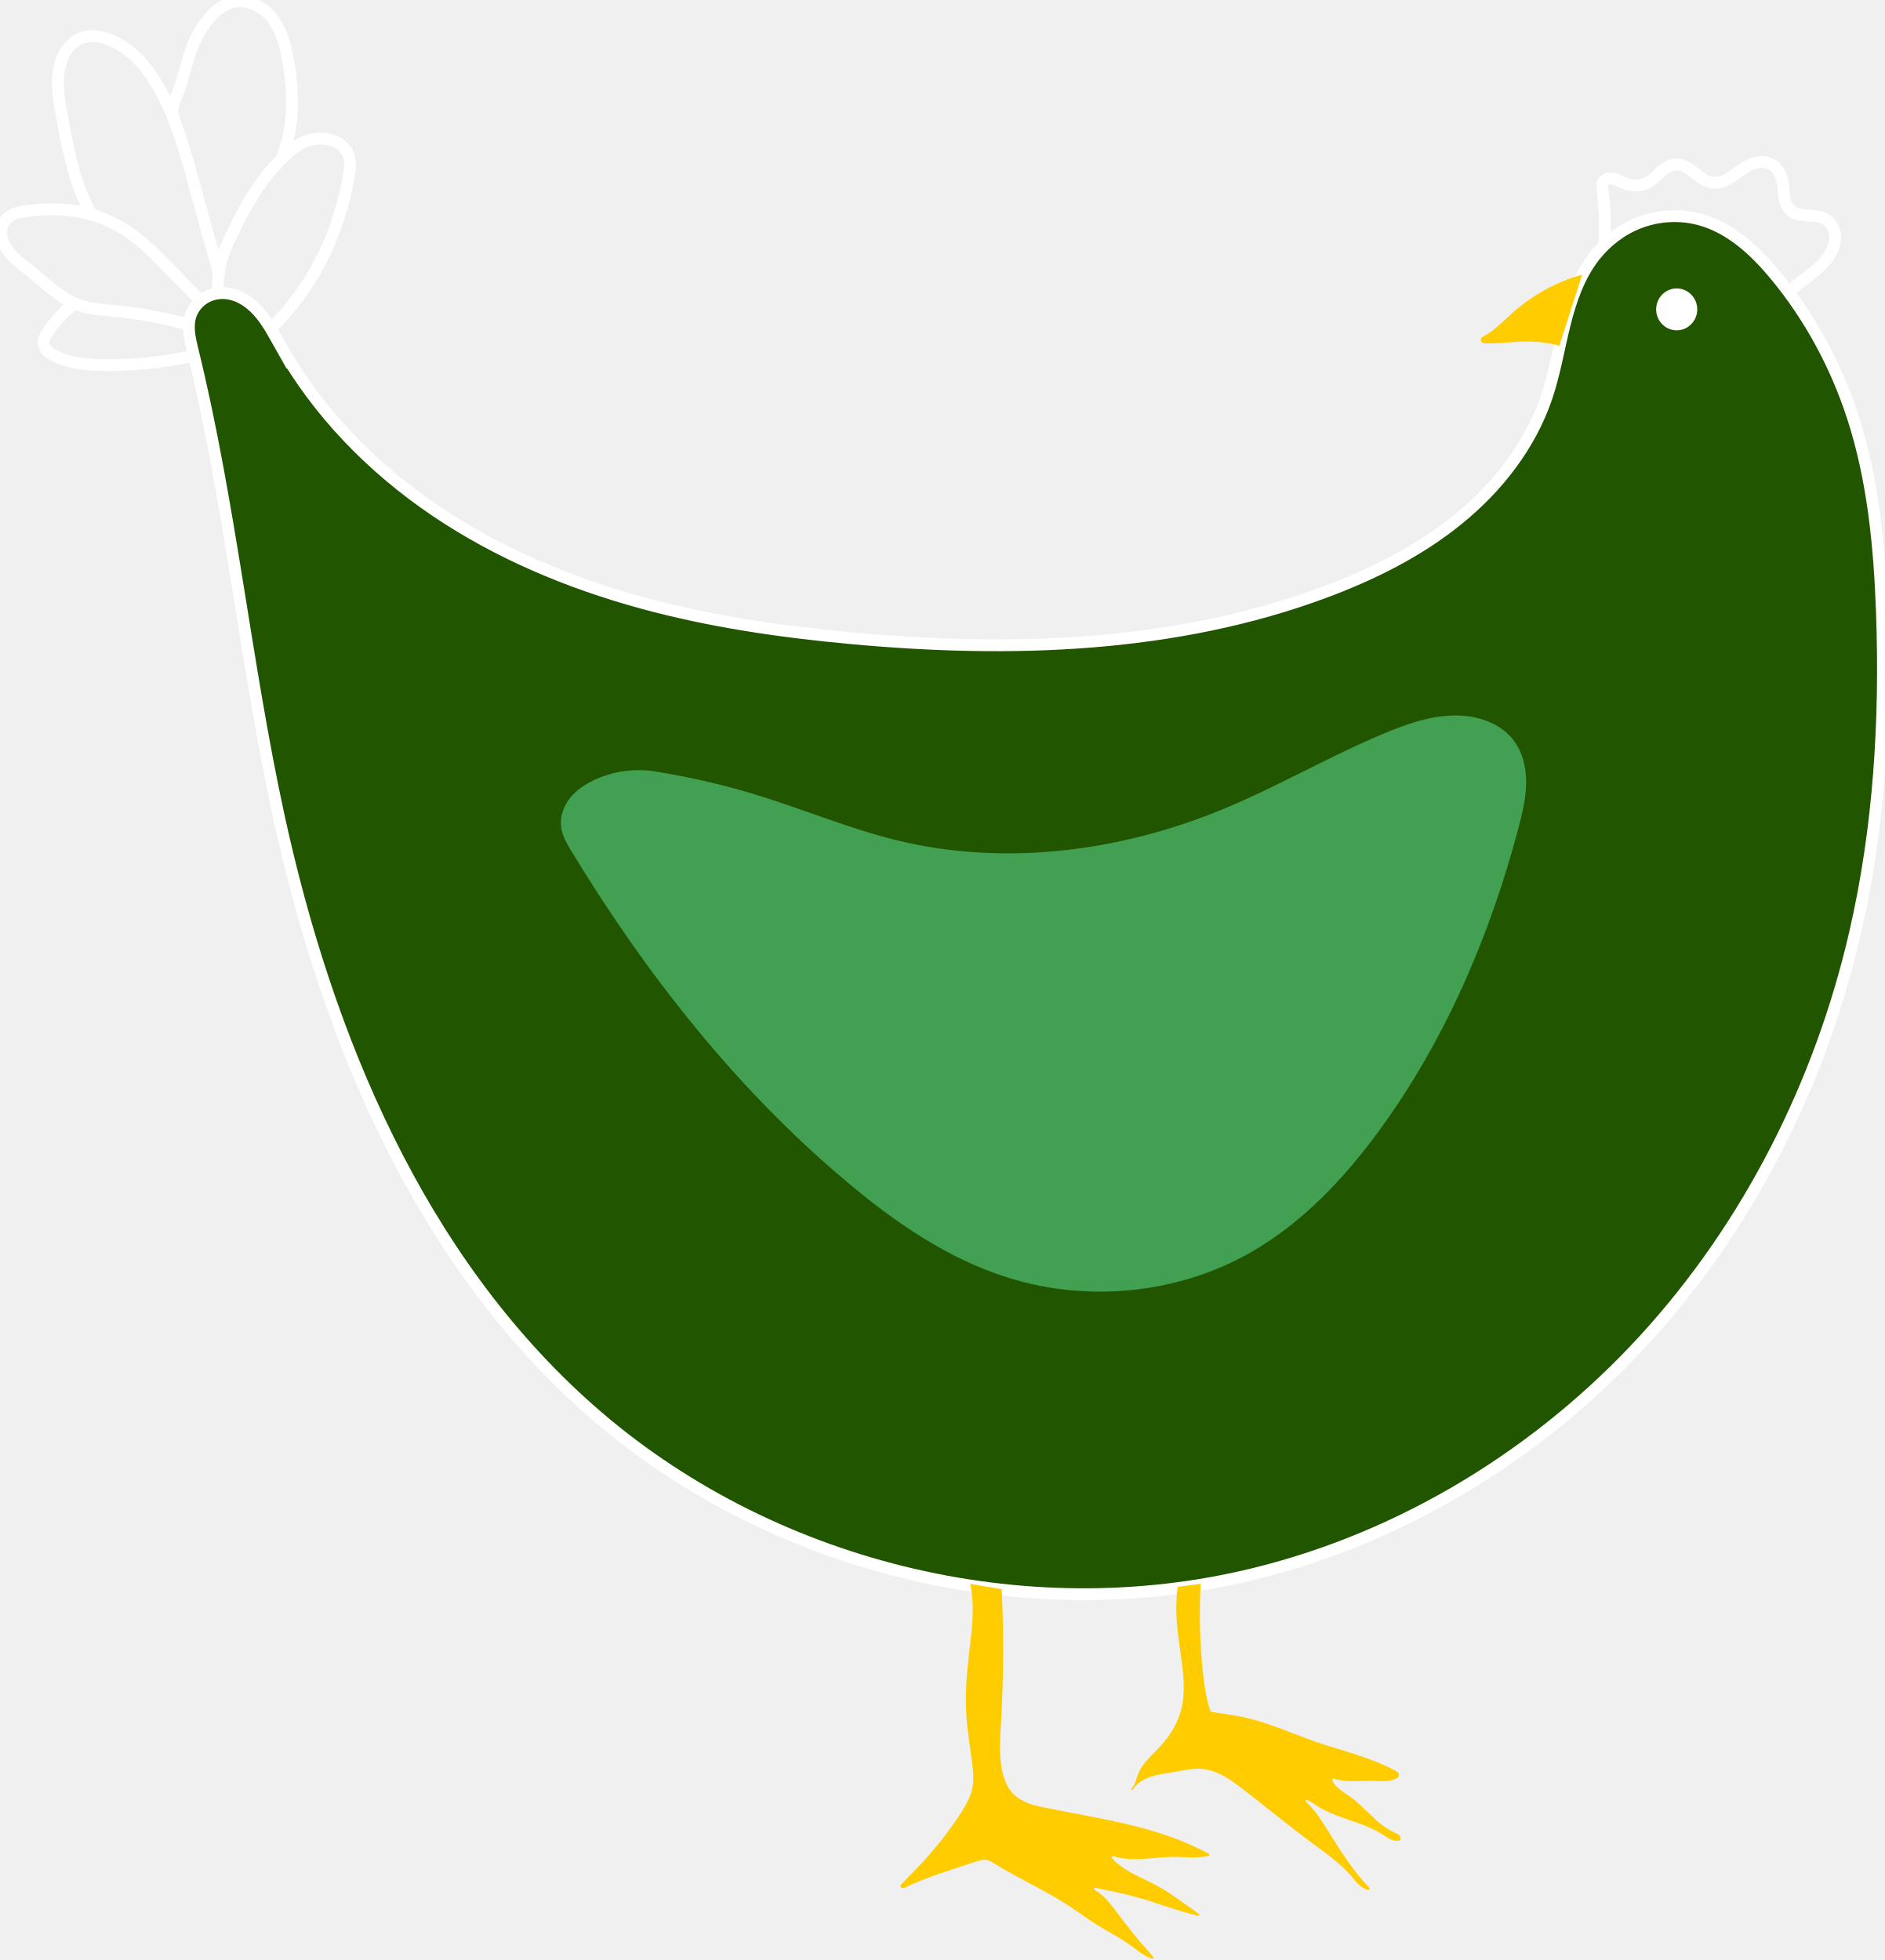
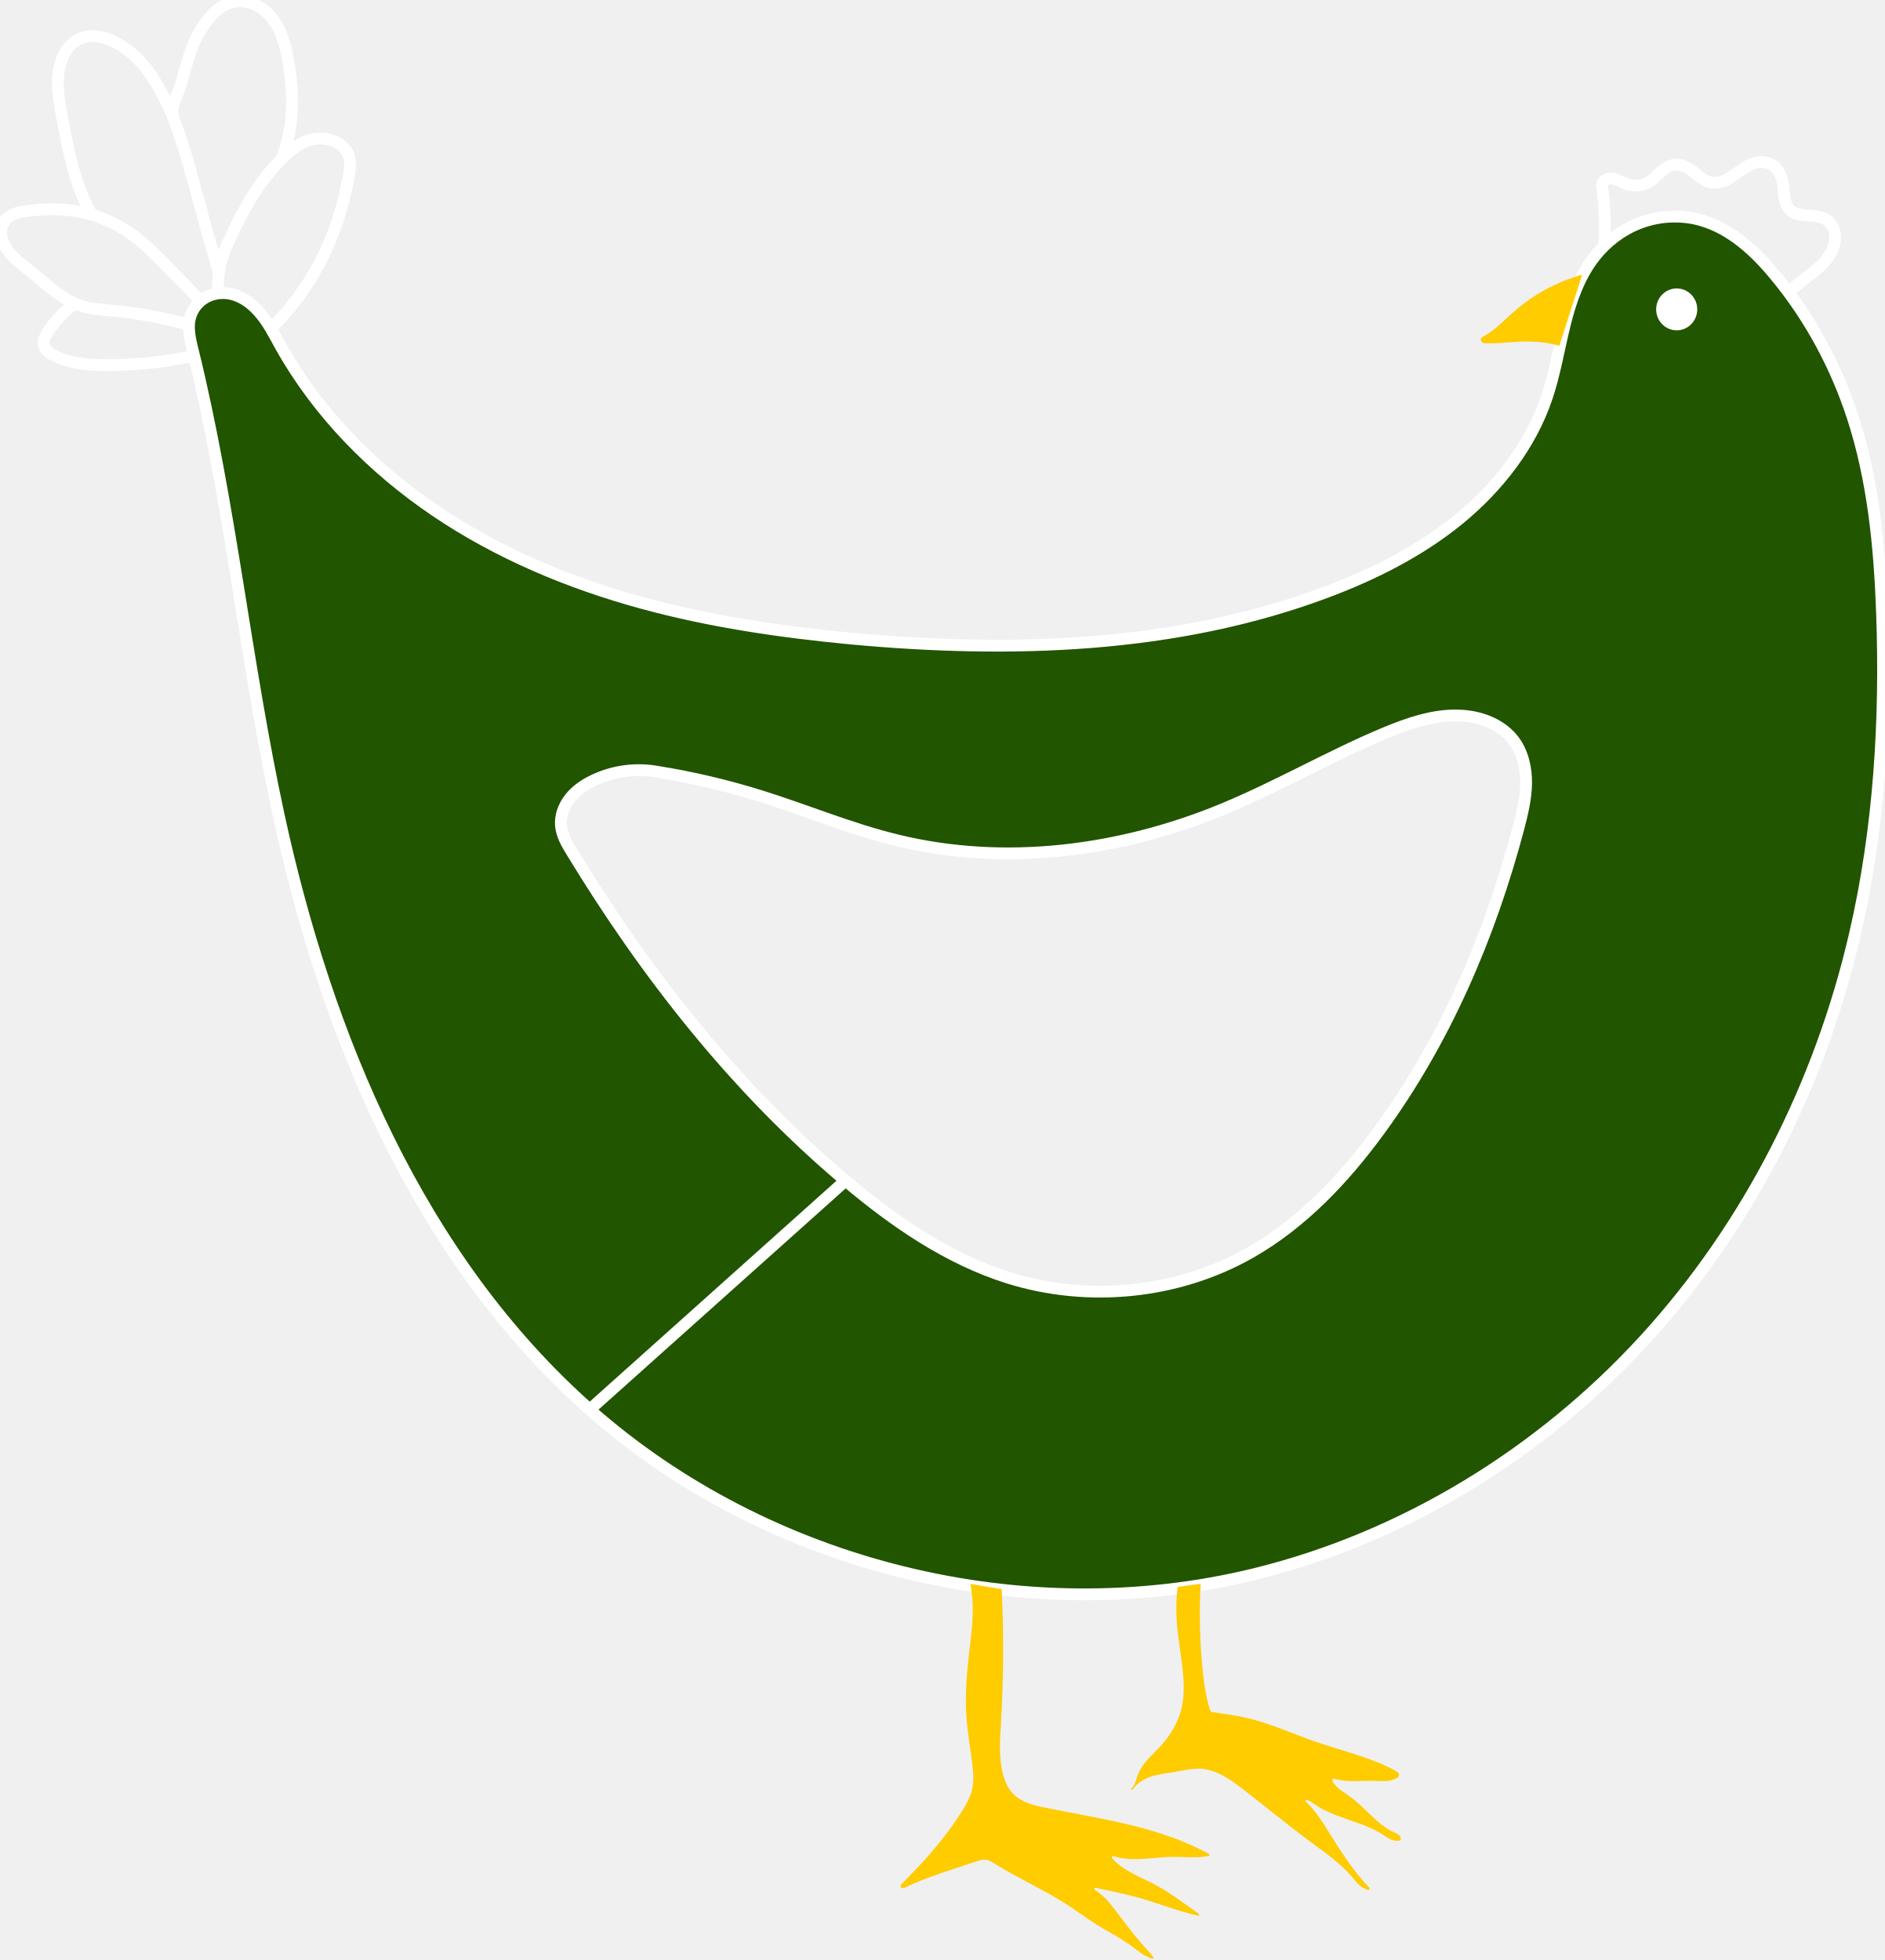
<svg xmlns="http://www.w3.org/2000/svg" width="16mm" height="16.645mm" viewBox="0 0 16 16.645" version="1.1" id="svg5" xml:space="preserve">
  <defs id="defs2" />
  <g id="layer1" transform="translate(-3.1844,-38.97766)">
-     <path style="fill:#225500;stroke:#ffffff;stroke-width:0.1;stroke-linecap:butt;stroke-linejoin:miter;stroke-opacity:1;fill-opacity:1;stroke-dasharray:none" d="m 5.57,41.921 c 0.315,0.561 0.778,1.033 1.31,1.393 0.533,0.361 1.134,0.613 1.755,0.783 0.578,0.158 1.174,0.245 1.77,0.3 1.358,0.126 2.759,0.084 4.037,-0.394 0.403,-0.151 0.794,-0.346 1.128,-0.619 0.334,-0.272 0.609,-0.626 0.747,-1.034 0.068,-0.201 0.102,-0.412 0.154,-0.619 0.051,-0.206 0.123,-0.413 0.254,-0.58 0.098,-0.124 0.228,-0.224 0.375,-0.281 0.165,-0.064 0.352,-0.075 0.523,-0.027 0.259,0.072 0.467,0.267 0.638,0.474 0.292,0.353 0.513,0.764 0.655,1.2 0.174,0.535 0.228,1.101 0.248,1.662 0.033,0.914 -0.023,1.835 -0.229,2.725 -0.294,1.275 -0.902,2.482 -1.785,3.447 -0.883,0.965 -2.045,1.681 -3.316,1.992 C 11.877,52.824 9.701,52.284 8.191,50.949 6.743,49.669 5.959,47.787 5.549,45.898 5.266,44.592 5.139,43.254 4.821,41.956 c -0.012,-0.049 -0.024,-0.099 -0.03,-0.149 -0.005,-0.05 -0.004,-0.102 0.012,-0.15 0.018,-0.054 0.054,-0.102 0.1,-0.136 0.046,-0.033 0.103,-0.052 0.16,-0.054 0.06,-0.002 0.12,0.014 0.173,0.042 0.053,0.028 0.1,0.067 0.14,0.111 0.08,0.089 0.135,0.198 0.194,0.302 z" id="path319" />
-     <path style="fill:#41a051;stroke:#ffffff;stroke-width:0;stroke-linecap:butt;stroke-linejoin:miter;stroke-opacity:1;stroke-dasharray:none;fill-opacity:1" d="m 8.77,45.533 c 0.292,0.047 0.581,0.115 0.864,0.203 0.392,0.122 0.772,0.282 1.171,0.379 0.911,0.221 1.887,0.095 2.755,-0.262 0.471,-0.194 0.912,-0.453 1.382,-0.649 0.228,-0.095 0.474,-0.177 0.719,-0.142 0.143,0.021 0.284,0.085 0.372,0.198 0.08,0.102 0.111,0.236 0.11,0.366 -0.001,0.13 -0.032,0.257 -0.065,0.383 -0.243,0.918 -0.624,1.807 -1.185,2.573 -0.297,0.406 -0.651,0.781 -1.088,1.031 -0.616,0.352 -1.381,0.428 -2.058,0.216 C 11.23,49.668 10.776,49.353 10.363,49.004 9.432,48.22 8.67,47.249 8.038,46.209 c -0.041,-0.067 -0.082,-0.138 -0.09,-0.216 -0.009,-0.085 0.024,-0.172 0.077,-0.239 0.054,-0.067 0.127,-0.116 0.205,-0.152 0.167,-0.079 0.359,-0.103 0.54,-0.069 z" id="path323" />
+     <path id="path319" style="fill:#225500;fill-opacity:1;stroke:#ffffff;stroke-width:0.1;stroke-linecap:butt;stroke-linejoin:miter;stroke-dasharray:none;stroke-opacity:1" d="m 8.191,50.949 c 1.51,1.335 3.686,1.875 5.644,1.397 1.271,-0.311 2.433,-1.027 3.316,-1.992 0.883,-0.965 1.491,-2.172 1.785,-3.447 0.206,-0.891 0.262,-1.812 0.229,-2.725 -0.02,-0.562 -0.075,-1.128 -0.249,-1.662 -0.142,-0.436 -0.363,-0.847 -0.655,-1.2 -0.171,-0.208 -0.379,-0.402 -0.638,-0.474 -0.075,-0.021 -0.152,-0.03 -0.23,-0.029 -0.1,0.001 -0.199,0.021 -0.292,0.057 -0.147,0.057 -0.278,0.157 -0.376,0.282 -0.131,0.167 -0.203,0.373 -0.254,0.579 -0.051,0.206 -0.085,0.417 -0.153,0.619 -0.138,0.408 -0.414,0.761 -0.747,1.034 -0.334,0.272 -0.724,0.468 -1.128,0.619 -1.277,0.478 -2.679,0.519 -4.037,0.393 C 9.809,44.343 9.214,44.256 8.636,44.098 8.015,43.928 7.414,43.676 6.881,43.315 6.348,42.954 5.885,42.483 5.57,41.922 5.512,41.817 5.458,41.708 5.377,41.619 5.337,41.575 5.29,41.535 5.237,41.508 c -0.053,-0.028 -0.113,-0.044 -0.173,-0.041 -0.057,0.002 -0.114,0.021 -0.16,0.054 -0.046,0.033 -0.082,0.082 -0.1,0.136 -0.016,0.048 -0.018,0.1 -0.012,0.15 0.005,0.05 0.018,0.1 0.03,0.149 0.319,1.298 0.445,2.635 0.728,3.941 0.409,1.889 1.194,3.771 2.642,5.051 L 10.363,49.004 C 9.432,48.22 8.67,47.249 8.038,46.209 c -0.041,-0.067 -0.082,-0.138 -0.09,-0.216 -0.009,-0.085 0.024,-0.172 0.078,-0.239 0.054,-0.067 0.127,-0.116 0.205,-0.152 0.167,-0.079 0.359,-0.103 0.541,-0.069 0.292,0.047 0.581,0.115 0.864,0.203 0.392,0.122 0.772,0.283 1.17,0.379 0.911,0.221 1.887,0.095 2.754,-0.262 0.471,-0.194 0.912,-0.452 1.382,-0.649 0.2,-0.083 0.413,-0.157 0.627,-0.15 0.031,9.62e-4 0.061,0.003 0.092,0.008 0.143,0.021 0.283,0.085 0.372,0.198 0.08,0.102 0.111,0.237 0.11,0.366 -0.001,0.13 -0.032,0.257 -0.065,0.383 -0.243,0.918 -0.624,1.807 -1.185,2.573 -0.297,0.406 -0.651,0.781 -1.088,1.031 -0.616,0.352 -1.381,0.428 -2.058,0.216 -0.516,-0.162 -0.97,-0.477 -1.383,-0.825 z" />
    <path style="fill:#ffcc00;stroke:none;stroke-width:0;stroke-linecap:butt;stroke-linejoin:miter;stroke-opacity:1;stroke-dasharray:none" d="m 16.619,41.31 c -0.214,0.06 -0.415,0.169 -0.582,0.316 -0.082,0.072 -0.157,0.154 -0.253,0.207 -0.005,0.003 -0.011,0.006 -0.016,0.01 -0.005,0.004 -0.009,0.009 -0.01,0.015 -0.001,0.006 -2.6e-5,0.013 0.003,0.018 0.003,0.005 0.008,0.01 0.014,0.012 0.011,0.006 0.024,0.006 0.037,0.006 0.122,0.001 0.243,-0.019 0.365,-0.016 0.084,0.002 0.167,0.013 0.248,0.036" id="path327" />
    <path id="path385" style="opacity:1;fill:#ffffff;stroke:#000000;stroke-width:0;fill-opacity:1;stroke-dasharray:none" d="M 17.596,41.605 A 0.175,0.178 0 0 1 17.421,41.783 0.175,0.178 0 0 1 17.247,41.605 0.175,0.178 0 0 1 17.421,41.427 0.175,0.178 0 0 1 17.596,41.605 Z" />
    <path style="fill:none;stroke:#ffffff;stroke-width:0.1;stroke-linecap:butt;stroke-linejoin:miter;stroke-opacity:1;stroke-dasharray:none" d="m 16.807,41.048 c 0.01,-0.16 0.004,-0.322 -0.018,-0.481 -9.7e-4,-0.007 -0.002,-0.014 -0.001,-0.021 0.001,-0.015 0.01,-0.028 0.022,-0.037 0.012,-0.009 0.026,-0.014 0.041,-0.015 0.024,-0.002 0.048,0.005 0.07,0.014 0.022,0.009 0.044,0.021 0.066,0.029 0.032,0.012 0.067,0.018 0.101,0.016 0.034,-0.002 0.068,-0.012 0.098,-0.03 0.046,-0.027 0.079,-0.072 0.122,-0.104 0.034,-0.026 0.075,-0.045 0.118,-0.044 0.032,6.98e-4 0.063,0.013 0.091,0.029 0.028,0.017 0.052,0.037 0.078,0.058 0.034,0.028 0.071,0.055 0.114,0.065 0.034,0.007 0.07,0.002 0.103,-0.009 0.033,-0.012 0.063,-0.03 0.092,-0.05 0.032,-0.022 0.063,-0.047 0.096,-0.067 0.033,-0.021 0.069,-0.038 0.108,-0.045 0.045,-0.008 0.093,3.29e-4 0.131,0.026 0.031,0.022 0.053,0.055 0.067,0.09 0.014,0.035 0.02,0.073 0.023,0.111 0.003,0.033 0.005,0.066 0.013,0.099 0.008,0.032 0.023,0.064 0.048,0.085 0.017,0.014 0.037,0.024 0.058,0.029 0.021,0.006 0.043,0.008 0.065,0.01 0.034,0.003 0.069,0.003 0.102,0.009 0.034,0.006 0.067,0.018 0.093,0.04 0.034,0.028 0.053,0.071 0.058,0.115 0.006,0.061 -0.014,0.122 -0.047,0.174 -0.056,0.089 -0.144,0.151 -0.227,0.215 -0.04,0.031 -0.078,0.062 -0.116,0.095" id="path1842" />
    <path style="fill:none;stroke:#ffffff;stroke-width:0.1;stroke-linecap:butt;stroke-linejoin:miter;stroke-opacity:1;stroke-dasharray:none" d="m 5.037,41.45 c -0.007,-0.106 0.008,-0.213 0.043,-0.313 0.018,-0.052 0.042,-0.103 0.066,-0.153 0.038,-0.079 0.076,-0.158 0.119,-0.235 0.094,-0.171 0.21,-0.332 0.354,-0.463 0.04,-0.037 0.083,-0.071 0.132,-0.095 0.085,-0.042 0.189,-0.05 0.276,-0.012 0.042,0.018 0.08,0.047 0.103,0.087 0.019,0.034 0.027,0.073 0.027,0.112 5.7e-5,0.039 -0.007,0.077 -0.014,0.115 -0.035,0.181 -0.085,0.36 -0.156,0.53 -0.115,0.277 -0.285,0.53 -0.498,0.74" id="path1846" />
    <path style="fill:none;stroke:#ffffff;stroke-width:0.1;stroke-linecap:butt;stroke-linejoin:miter;stroke-opacity:1;stroke-dasharray:none" d="M 5.042,41.289 C 4.988,41.106 4.936,40.923 4.887,40.74 4.822,40.502 4.761,40.263 4.676,40.032 c -0.012,-0.032 -0.024,-0.064 -0.026,-0.098 -0.002,-0.029 0.004,-0.059 0.013,-0.087 0.009,-0.028 0.021,-0.055 0.032,-0.082 0.043,-0.111 0.066,-0.229 0.105,-0.342 0.033,-0.095 0.078,-0.186 0.139,-0.266 0.028,-0.037 0.059,-0.071 0.096,-0.1 0.037,-0.028 0.078,-0.05 0.124,-0.061 0.066,-0.016 0.138,-0.005 0.199,0.025 0.062,0.03 0.114,0.077 0.153,0.133 0.066,0.094 0.096,0.209 0.117,0.322 0.039,0.209 0.052,0.426 0.011,0.635 -0.015,0.075 -0.037,0.149 -0.065,0.22" id="path1946" />
    <path style="fill:none;stroke:#ffffff;stroke-width:0.1;stroke-linecap:butt;stroke-linejoin:miter;stroke-opacity:1;stroke-dasharray:none" d="m 4.656,39.975 c -0.028,-0.067 -0.059,-0.132 -0.092,-0.196 -0.048,-0.091 -0.102,-0.179 -0.169,-0.257 -0.081,-0.094 -0.182,-0.173 -0.299,-0.214 -0.068,-0.024 -0.143,-0.034 -0.211,-0.011 -0.046,0.016 -0.087,0.046 -0.118,0.084 -0.031,0.038 -0.053,0.083 -0.067,0.13 -0.047,0.153 -0.016,0.317 0.014,0.473 0.035,0.185 0.069,0.372 0.13,0.55 0.032,0.093 0.072,0.183 0.118,0.269" id="path1950" />
    <path style="fill:none;stroke:#ffffff;stroke-width:0.1;stroke-linecap:butt;stroke-linejoin:miter;stroke-opacity:1;stroke-dasharray:none" d="M 4.874,41.518 4.583,41.22 C 4.484,41.119 4.383,41.02 4.265,40.942 c -0.118,-0.078 -0.25,-0.134 -0.388,-0.163 -0.148,-0.03 -0.301,-0.029 -0.451,-0.011 -0.04,0.005 -0.081,0.011 -0.119,0.026 -0.038,0.015 -0.073,0.041 -0.093,0.076 -0.013,0.022 -0.019,0.048 -0.02,0.074 -6.784e-4,0.026 0.004,0.052 0.012,0.076 0.019,0.057 0.057,0.106 0.1,0.147 0.043,0.042 0.091,0.077 0.138,0.115 0.133,0.107 0.256,0.234 0.417,0.289 0.092,0.032 0.191,0.037 0.288,0.046 0.214,0.02 0.426,0.06 0.634,0.117" id="path1954" />
    <path style="fill:none;stroke:#ffffff;stroke-width:0.1;stroke-linecap:butt;stroke-linejoin:miter;stroke-opacity:1;stroke-dasharray:none" d="m 3.817,41.557 c -0.094,0.069 -0.175,0.156 -0.236,0.256 -0.007,0.012 -0.014,0.024 -0.019,0.037 -0.005,0.013 -0.008,0.027 -0.008,0.041 9.385e-4,0.024 0.013,0.046 0.029,0.063 0.016,0.017 0.037,0.03 0.058,0.041 0.129,0.068 0.28,0.081 0.427,0.083 0.256,0.003 0.513,-0.024 0.763,-0.079" id="path2706" />
    <path style="fill:#ffcc00;stroke:#000000;stroke-width:0;stroke-linecap:butt;stroke-linejoin:miter;stroke-opacity:1;stroke-dasharray:none" d="m 13.379,52.428 c -0.013,0.247 -0.007,0.495 0.018,0.741 0.012,0.113 0.028,0.226 0.063,0.334 9.23e-4,0.003 0.002,0.006 0.004,0.008 0.002,0.002 0.004,0.003 0.006,0.004 0.002,8.08e-4 0.005,0.001 0.007,0.002 0.091,0.015 0.183,0.025 0.273,0.045 0.206,0.045 0.4,0.135 0.599,0.205 0.227,0.079 0.466,0.131 0.678,0.245 0.008,0.004 0.016,0.009 0.023,0.014 0.004,0.003 0.007,0.007 0.01,0.011 0.003,0.004 0.004,0.009 0.004,0.014 -1.23e-4,0.007 -0.004,0.014 -0.009,0.02 -0.005,0.005 -0.012,0.009 -0.018,0.012 -0.029,0.013 -0.06,0.019 -0.092,0.02 -0.032,0.001 -0.063,-8.62e-4 -0.095,-0.002 -0.113,-0.002 -0.23,0.015 -0.338,-0.018 -0.001,-4.35e-4 -0.003,-8.8e-4 -0.004,-0.001 -0.002,-1.76e-4 -0.003,-6.7e-5 -0.004,5.67e-4 -0.001,5.74e-4 -0.002,0.002 -0.003,0.003 -7.31e-4,0.001 -0.001,0.002 -0.002,0.004 -0.001,0.005 -6.22e-4,0.011 0.001,0.016 0.002,0.005 0.005,0.01 0.008,0.014 0.038,0.053 0.097,0.085 0.149,0.123 0.064,0.047 0.119,0.105 0.177,0.159 0.058,0.055 0.119,0.107 0.192,0.139 0.012,0.005 0.024,0.01 0.034,0.018 0.005,0.004 0.01,0.009 0.013,0.014 0.003,0.006 0.005,0.012 0.006,0.018 4.1e-5,0.002 -1.83e-4,0.005 -8.56e-4,0.007 -6.72e-4,0.002 -0.002,0.004 -0.003,0.006 -0.002,0.002 -0.004,0.003 -0.006,0.004 -0.002,8.31e-4 -0.004,0.001 -0.007,0.002 -0.025,0.004 -0.05,-0.003 -0.073,-0.013 -0.023,-0.011 -0.043,-0.026 -0.064,-0.039 -0.09,-0.058 -0.193,-0.093 -0.295,-0.128 -0.101,-0.035 -0.204,-0.072 -0.291,-0.135 -0.009,-0.006 -0.018,-0.013 -0.027,-0.018 -0.009,-0.005 -0.02,-0.01 -0.03,-0.012 -0.003,-3.98e-4 -0.005,-6.43e-4 -0.007,0 -0.002,4.24e-4 -0.003,0.001 -0.004,0.002 -0.001,0.001 -0.002,0.003 -0.002,0.004 -2.95e-4,0.002 5.05e-4,0.004 0.002,0.006 0.001,0.002 0.003,0.003 0.005,0.005 0.078,0.073 0.135,0.165 0.192,0.256 0.102,0.163 0.205,0.327 0.338,0.466 0.003,0.003 0.006,0.006 0.007,0.01 5.08e-4,0.002 6.98e-4,0.003 4.66e-4,0.005 -2.32e-4,0.002 -8.93e-4,0.003 -0.002,0.005 -9.83e-4,0.001 -0.002,0.002 -0.004,0.003 -0.001,6.16e-4 -0.003,9.26e-4 -0.005,0.001 -0.003,1.55e-4 -0.006,-6.02e-4 -0.009,-0.002 -0.028,-0.008 -0.052,-0.025 -0.073,-0.045 -0.021,-0.02 -0.038,-0.043 -0.057,-0.065 -0.101,-0.118 -0.23,-0.206 -0.355,-0.299 -0.196,-0.145 -0.383,-0.301 -0.576,-0.449 -0.051,-0.039 -0.102,-0.077 -0.158,-0.108 -0.056,-0.031 -0.117,-0.054 -0.181,-0.06 -0.081,-0.007 -0.162,0.013 -0.242,0.027 -0.063,0.011 -0.127,0.018 -0.188,0.037 -0.061,0.019 -0.12,0.052 -0.157,0.105 -0.002,0.003 -0.004,0.006 -0.007,0.008 -0.002,8.79e-4 -0.003,0.001 -0.005,0.001 -0.002,-1.46e-4 -0.004,-9.89e-4 -0.005,-0.002 -8.6e-4,-0.001 -0.001,-0.003 -0.001,-0.004 4e-5,-0.001 4.91e-4,-0.003 0.001,-0.004 0.001,-0.003 0.004,-0.004 0.006,-0.006 0.014,-0.014 0.023,-0.031 0.03,-0.05 0.007,-0.018 0.011,-0.037 0.018,-0.056 0.018,-0.051 0.05,-0.096 0.086,-0.136 0.036,-0.04 0.076,-0.077 0.112,-0.117 0.077,-0.085 0.139,-0.185 0.17,-0.296 0.029,-0.106 0.028,-0.219 0.017,-0.328 -0.014,-0.149 -0.044,-0.296 -0.053,-0.445 -0.006,-0.093 -0.003,-0.187 0.008,-0.28 z" id="path2710" />
    <path style="fill:#ffcc00;stroke:#000000;stroke-width:0;stroke-linecap:butt;stroke-linejoin:miter;stroke-opacity:1;stroke-dasharray:none" d="m 11.69,52.474 c 0.018,0.379 0.016,0.759 -0.006,1.137 -0.009,0.144 -0.02,0.29 0.016,0.43 0.016,0.063 0.043,0.126 0.089,0.172 0.035,0.036 0.081,0.061 0.128,0.079 0.047,0.018 0.097,0.028 0.146,0.038 0.444,0.09 0.902,0.15 1.308,0.351 0.024,0.012 0.047,0.024 0.071,0.036 0.004,0.002 0.008,0.004 0.01,0.007 0.001,0.002 0.002,0.003 0.003,0.005 3.56e-4,0.002 1.8e-5,0.004 -0.001,0.006 -8.82e-4,0.001 -0.002,0.002 -0.004,0.003 -0.001,5.86e-4 -0.003,9.14e-4 -0.004,0.001 -0.099,0.021 -0.202,0.007 -0.303,0.008 -0.116,0.001 -0.232,0.022 -0.348,0.019 -0.051,-0.002 -0.103,-0.008 -0.152,-0.024 -0.003,-8.14e-4 -0.005,-0.002 -0.008,-0.002 -0.002,-9.4e-5 -0.004,1.36e-4 -0.005,8.55e-4 -0.002,7.18e-4 -0.003,0.002 -0.004,0.004 -5.96e-4,0.001 -8.19e-4,0.003 -7.73e-4,0.004 4.6e-5,0.001 3.53e-4,0.003 7.73e-4,0.004 0.002,0.006 0.006,0.011 0.01,0.015 0.098,0.104 0.239,0.152 0.364,0.219 0.126,0.068 0.239,0.157 0.357,0.239 0.003,0.002 0.007,0.005 0.009,0.008 8.29e-4,0.001 0.002,0.003 0.002,0.004 2.5e-4,0.002 8.3e-5,0.003 -6.23e-4,0.004 -5.98e-4,0.001 -0.002,0.002 -0.003,0.003 -0.001,6.34e-4 -0.002,9.89e-4 -0.004,0.001 -0.003,2.83e-4 -0.005,-2.68e-4 -0.008,-8.23e-4 -0.161,-0.036 -0.316,-0.098 -0.474,-0.144 -0.116,-0.034 -0.234,-0.059 -0.352,-0.083 -0.012,-0.002 -0.024,-0.005 -0.036,-0.008 -0.002,-4.56e-4 -0.004,-9.23e-4 -0.006,-9.34e-4 -0.002,-10e-6 -0.004,4.77e-4 -0.006,0.002 -0.001,0.001 -0.002,0.003 -0.003,0.004 -3.8e-4,0.002 -2.93e-4,0.003 1.25e-4,0.005 8.21e-4,0.003 0.003,0.006 0.005,0.008 0.002,0.002 0.005,0.004 0.008,0.005 0.069,0.042 0.12,0.107 0.169,0.171 0.082,0.108 0.163,0.217 0.254,0.317 0.022,0.024 0.044,0.047 0.062,0.073 0.002,0.002 0.003,0.005 0.004,0.007 6.47e-4,0.001 0.001,0.003 0.001,0.004 1.88e-4,0.001 -2.5e-5,0.003 -8.24e-4,0.004 -5.53e-4,8.42e-4 -0.001,0.002 -0.002,0.002 -9.11e-4,4.3e-4 -0.002,6.41e-4 -0.003,6.89e-4 -0.002,9.4e-5 -0.004,-4.52e-4 -0.006,-0.001 -0.069,-0.02 -0.125,-0.071 -0.183,-0.113 -0.089,-0.065 -0.189,-0.114 -0.283,-0.173 -0.083,-0.052 -0.161,-0.111 -0.243,-0.164 -0.203,-0.133 -0.428,-0.231 -0.634,-0.36 -0.019,-0.011 -0.037,-0.023 -0.059,-0.028 -0.016,-0.003 -0.032,-0.002 -0.047,8.54e-4 -0.016,0.003 -0.031,0.008 -0.046,0.013 -0.203,0.068 -0.41,0.128 -0.603,0.221 -0.005,0.002 -0.01,0.005 -0.015,0.005 -0.005,6.79e-4 -0.01,-1.14e-4 -0.014,-0.003 -0.003,-0.001 -0.005,-0.003 -0.006,-0.006 -0.002,-0.002 -0.003,-0.005 -0.003,-0.008 -2.44e-4,-0.004 0.001,-0.008 0.003,-0.011 0.002,-0.003 0.005,-0.006 0.008,-0.009 0.067,-0.068 0.134,-0.136 0.198,-0.207 0.113,-0.126 0.218,-0.26 0.309,-0.403 0.038,-0.06 0.074,-0.123 0.09,-0.192 0.018,-0.077 0.009,-0.158 -10e-4,-0.237 -0.017,-0.13 -0.039,-0.259 -0.048,-0.39 -0.011,-0.17 0.002,-0.34 0.021,-0.509 0.016,-0.142 0.037,-0.284 0.033,-0.426 -0.002,-0.061 -0.009,-0.123 -0.02,-0.183 z" id="path2714" />
  </g>
</svg>
